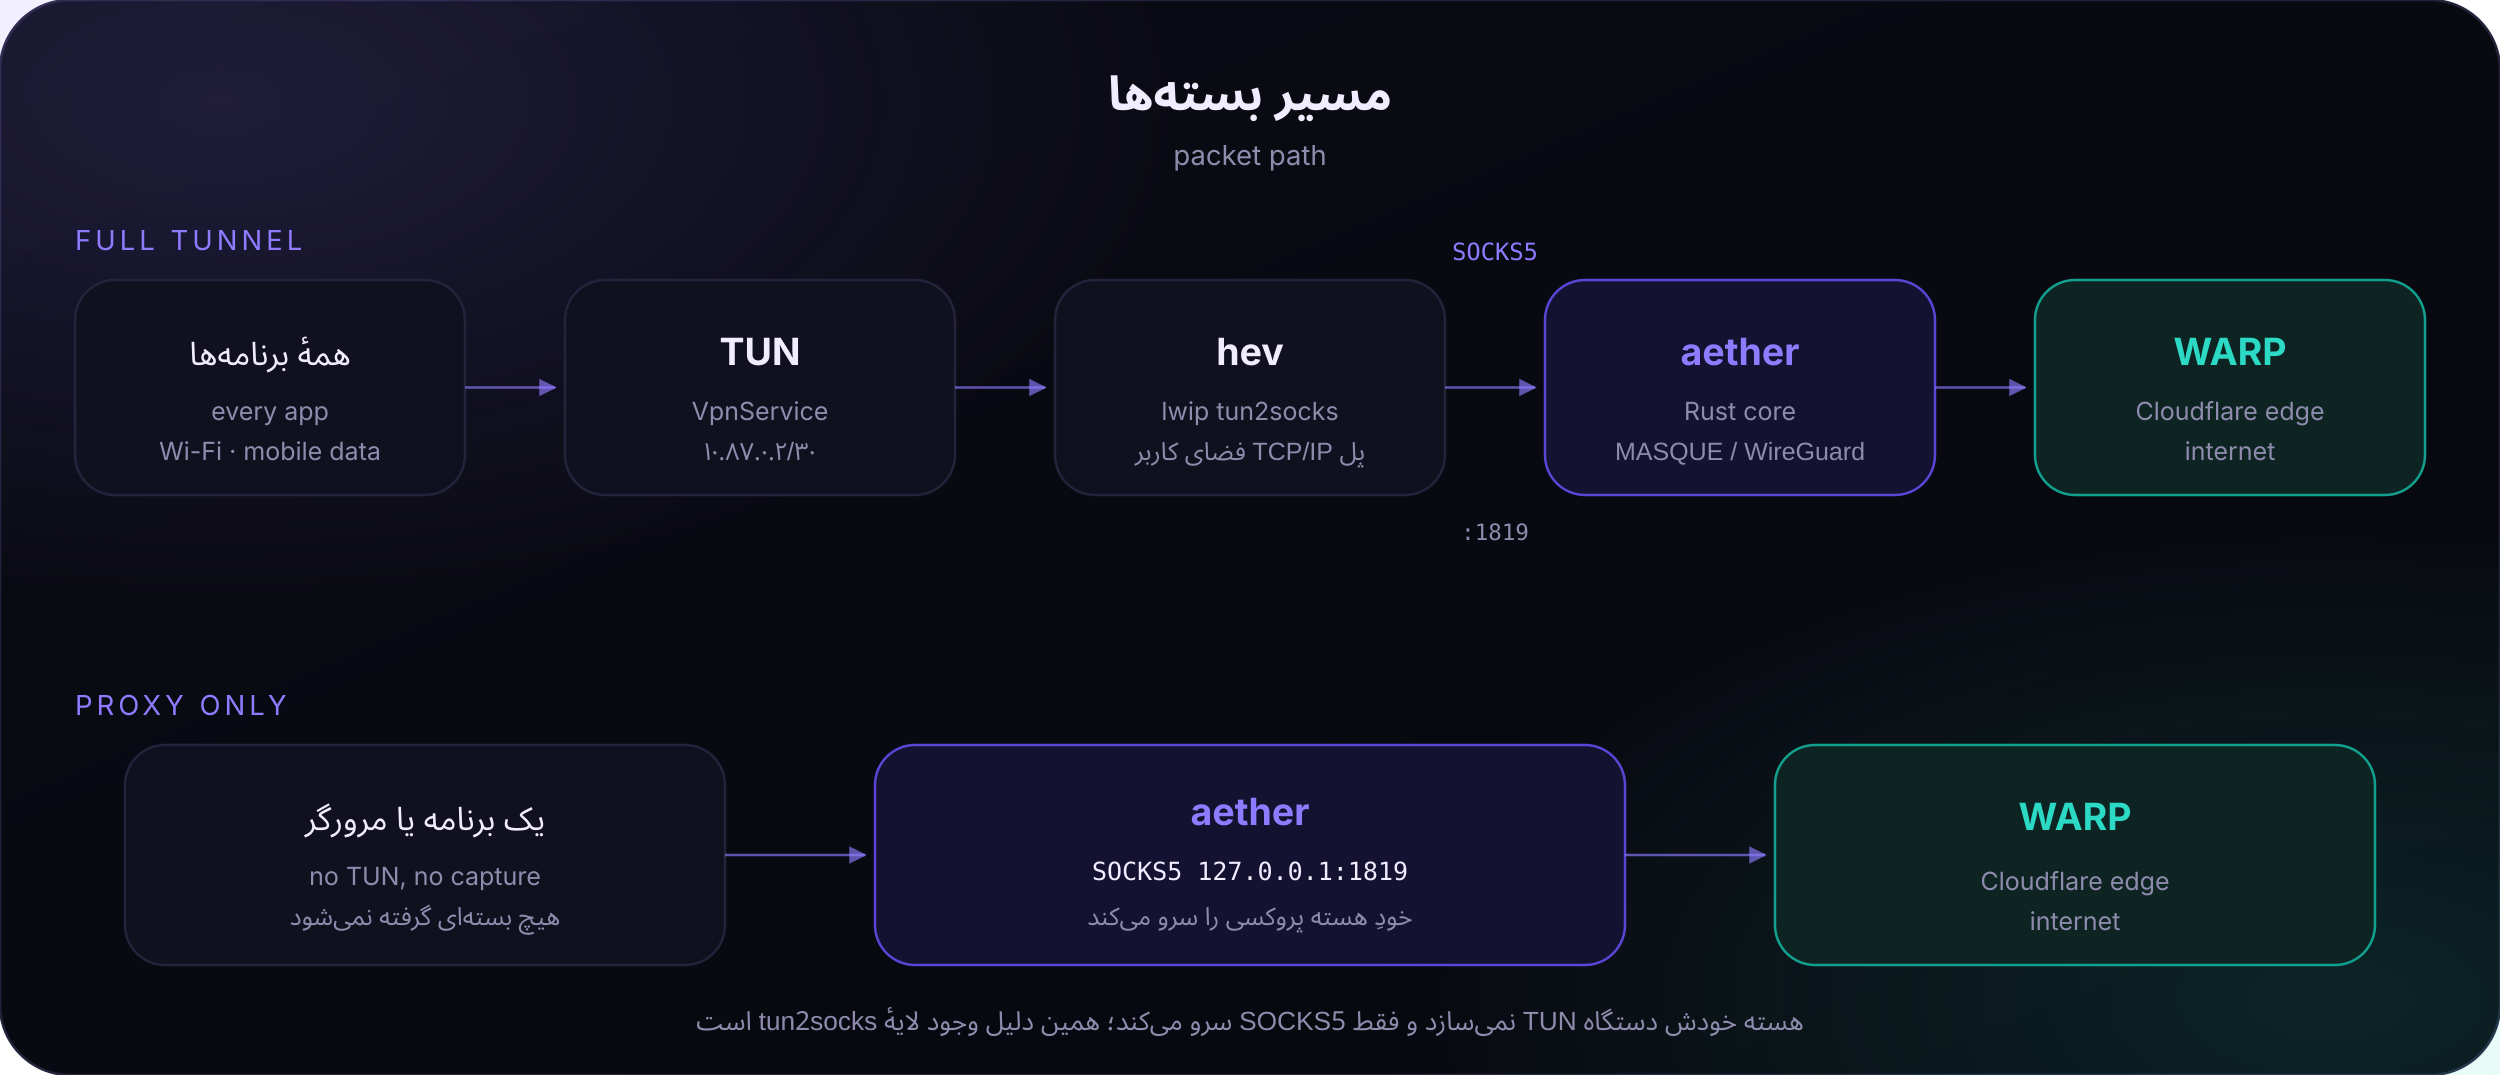
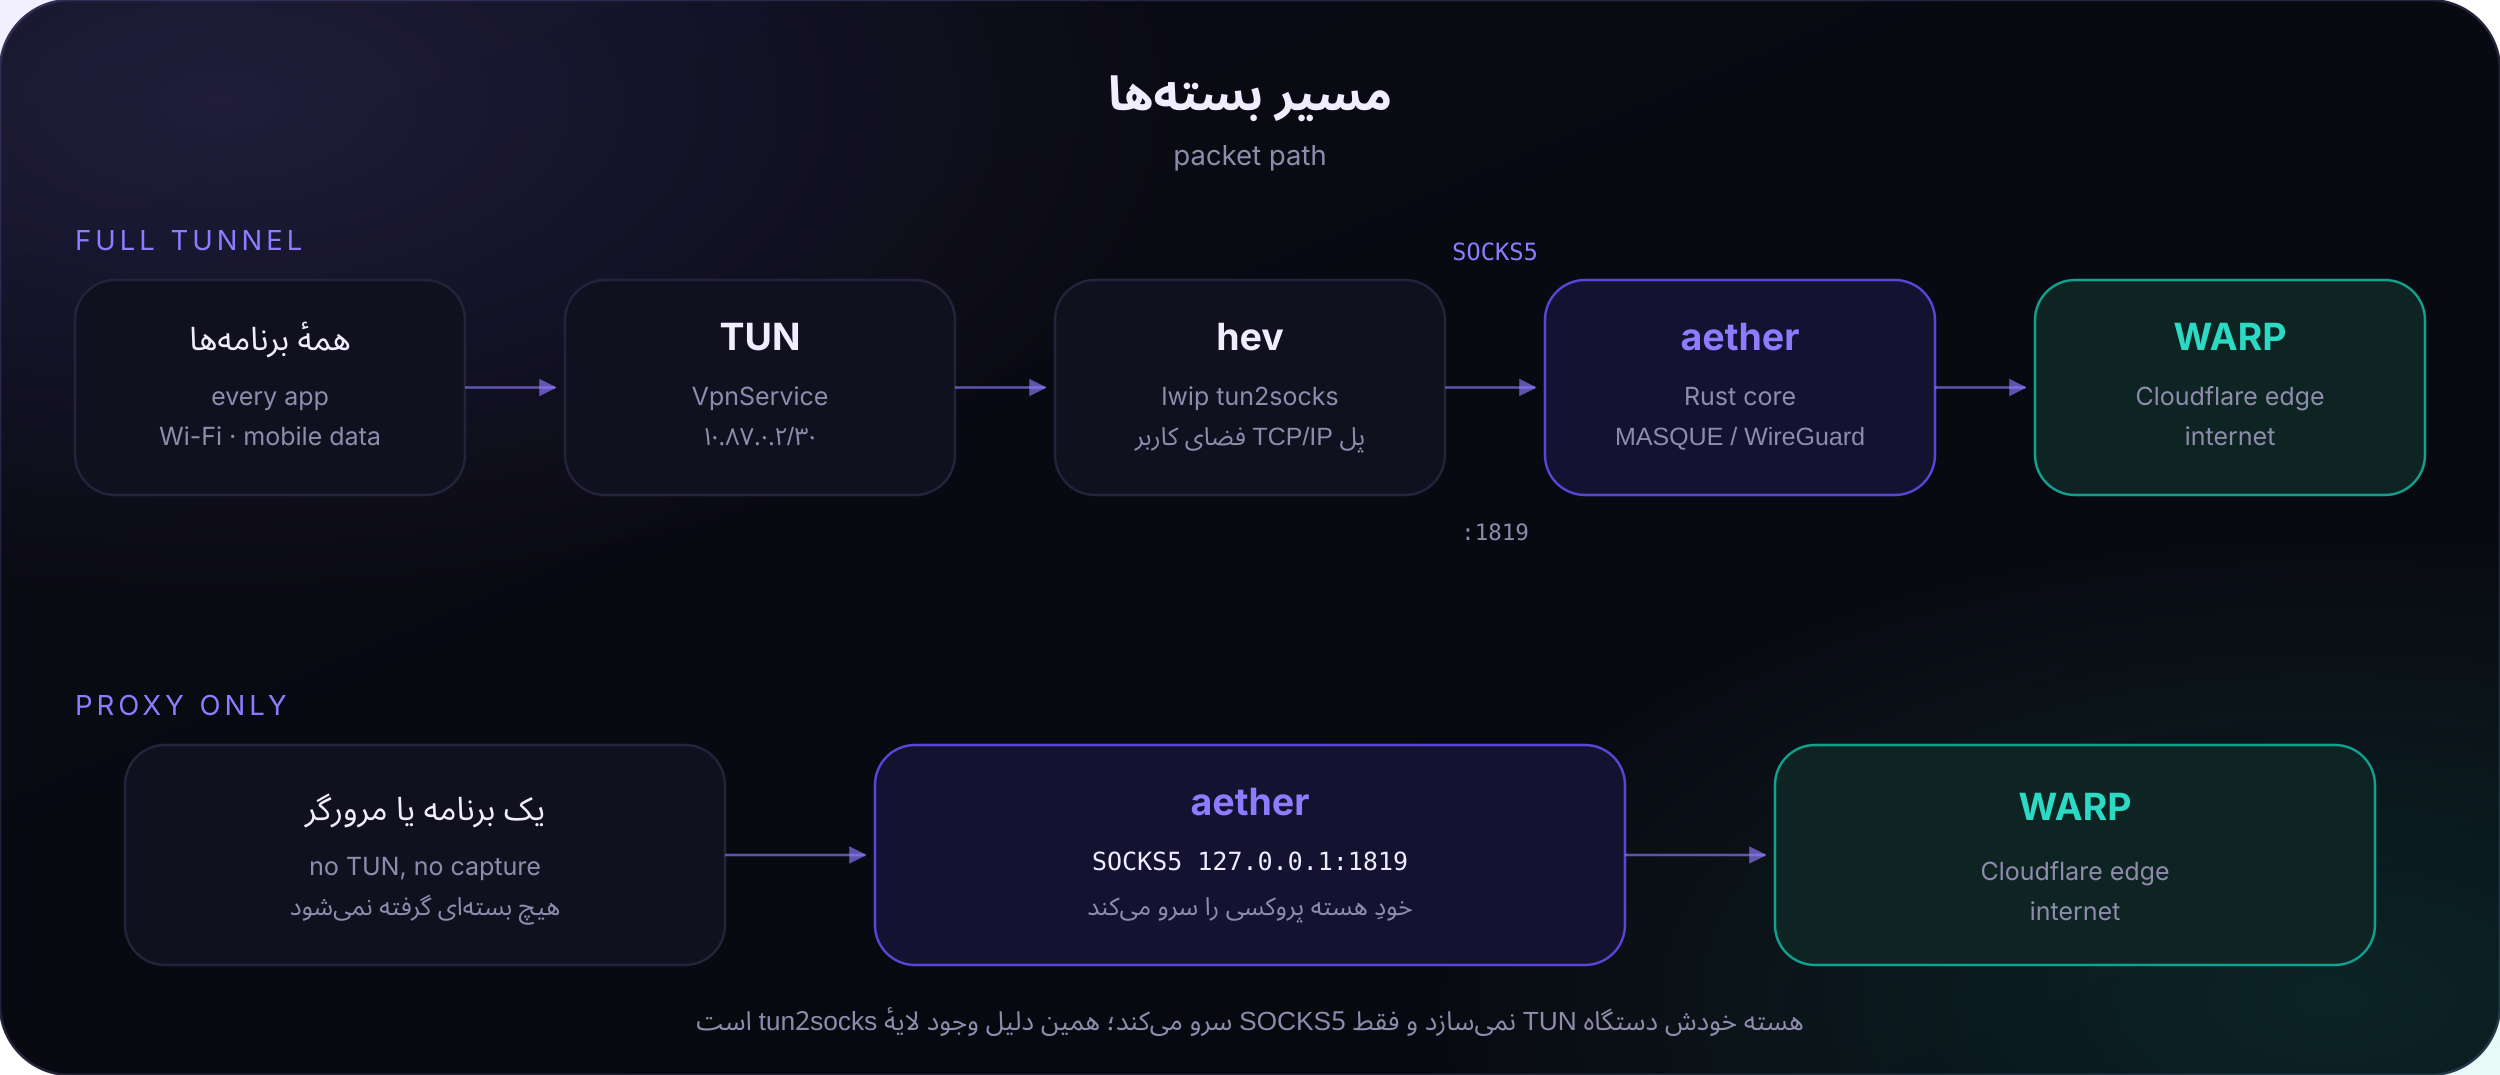
<svg xmlns="http://www.w3.org/2000/svg" width="1000" height="430" viewBox="0 0 1000 430" role="img" aria-label="RIX packet path: apps to TUN to hev to SOCKS5 to the Aether core to the WARP edge">
  <defs>
    <linearGradient id="bg" x1="0" y1="0" x2="1" y2="1">
      <stop offset="0%" stop-color="#0B0B16" />
      <stop offset="100%" stop-color="#07070D" />
    </linearGradient>
    <radialGradient id="wellV" cx="50%" cy="50%" r="50%">
      <stop offset="0%" stop-color="#8F7BFF" stop-opacity="0.16" />
      <stop offset="100%" stop-color="#8F7BFF" stop-opacity="0" />
    </radialGradient>
    <radialGradient id="wellT" cx="50%" cy="50%" r="50%">
      <stop offset="0%" stop-color="#2BD9C4" stop-opacity="0.14" />
      <stop offset="100%" stop-color="#2BD9C4" stop-opacity="0" />
    </radialGradient>
    <marker id="arrow" viewBox="0 0 10 10" refX="9" refY="5" markerWidth="7" markerHeight="7" orient="auto-start-reverse">
      <path d="M 0 0 L 10 5 L 0 10 z" fill="#8F7BFF" fill-opacity="0.65" />
    </marker>
    <style>
      .fa { font-family: Vazirmatn, 'Noto Sans Arabic', 'Segoe UI', Tahoma, Arial, sans-serif; }
      .en { font-family: 'Segoe UI', Inter, Roboto, Helvetica, Arial, sans-serif; }
      .mono { font-family: ui-monospace, SFMono-Regular, Menlo, Consolas, monospace; }
      .box { fill: #10101F; stroke: #23233C; }
      .lbl { font-size: 14px; fill: #EFEDFF; }
      .sub { font-size: 10px; fill: #8E8BAD; }
      .lane { font-size: 11px; fill: #8F7BFF; letter-spacing: 1.6px; }
    </style>
  </defs>
  <rect width="1000" height="430" rx="28" fill="url(#bg)" stroke="#23233C" />
  <ellipse cx="90" cy="40" rx="380" ry="200" fill="url(#wellV)" />
  <ellipse cx="930" cy="400" rx="380" ry="200" fill="url(#wellT)" />
  <text class="fa" x="500" y="44" direction="rtl" text-anchor="middle" font-size="19" font-weight="600" fill="#EFEDFF">مسیر بسته‌ها</text>
  <text class="en" x="500" y="66" text-anchor="middle" font-size="11" fill="#8E8BAD">packet path</text>
  <text class="en lane" x="30" y="100" text-anchor="start">FULL TUNNEL</text>
  <g>
    <rect class="box" x="30" y="112" width="156" height="86" rx="16" />
-     <text class="fa" x="108" y="146" direction="rtl" text-anchor="middle" font-size="13" fill="#EFEDFF">همهٔ برنامه‌ها</text>
-     <text class="en sub" x="108" y="168" text-anchor="middle">every app</text>
-     <text class="en sub" x="108" y="184" text-anchor="middle">Wi-Fi · mobile data</text>
+     <text class="fa" x="108" y="140" direction="rtl" text-anchor="middle" font-size="13" fill="#EFEDFF">همهٔ برنامه‌ها</text>
+     <text class="en sub" x="108" y="162" text-anchor="middle">every app</text>
+     <text class="en sub" x="108" y="178" text-anchor="middle">Wi-Fi · mobile data</text>
  </g>
  <g>
    <rect class="box" x="226" y="112" width="156" height="86" rx="16" />
-     <text class="en" x="304" y="146" text-anchor="middle" font-size="15" font-weight="700" fill="#EFEDFF">TUN</text>
-     <text class="en sub" x="304" y="168" text-anchor="middle">VpnService</text>
-     <text class="fa sub" x="304" y="184" direction="rtl" text-anchor="middle">۱۰.۸۷.۰.۲/۳۰</text>
+     <text class="en" x="304" y="140" text-anchor="middle" font-size="15" font-weight="700" fill="#EFEDFF">TUN</text>
+     <text class="en sub" x="304" y="162" text-anchor="middle">VpnService</text>
+     <text class="fa sub" x="304" y="178" direction="rtl" text-anchor="middle">۱۰.۸۷.۰.۲/۳۰</text>
  </g>
  <g>
    <rect class="box" x="422" y="112" width="156" height="86" rx="16" />
-     <text class="en" x="500" y="146" text-anchor="middle" font-size="15" font-weight="700" fill="#EFEDFF">hev</text>
-     <text class="en sub" x="500" y="168" text-anchor="middle">lwip tun2socks</text>
-     <text class="fa sub" x="500" y="184" direction="rtl" text-anchor="middle">پل TCP/IP فضای کاربر</text>
+     <text class="en" x="500" y="140" text-anchor="middle" font-size="15" font-weight="700" fill="#EFEDFF">hev</text>
+     <text class="en sub" x="500" y="162" text-anchor="middle">lwip tun2socks</text>
+     <text class="fa sub" x="500" y="178" direction="rtl" text-anchor="middle">پل TCP/IP فضای کاربر</text>
  </g>
  <g>
    <rect x="618" y="112" width="156" height="86" rx="16" fill="#141230" stroke="#5B45D6" />
-     <text class="en" x="696" y="146" text-anchor="middle" font-size="15" font-weight="700" fill="#8F7BFF">aether</text>
-     <text class="en sub" x="696" y="168" text-anchor="middle">Rust core</text>
-     <text class="fa sub" x="696" y="184" direction="rtl" text-anchor="middle">MASQUE / WireGuard</text>
+     <text class="en" x="696" y="140" text-anchor="middle" font-size="15" font-weight="700" fill="#8F7BFF">aether</text>
+     <text class="en sub" x="696" y="162" text-anchor="middle">Rust core</text>
+     <text class="fa sub" x="696" y="178" direction="rtl" text-anchor="middle">MASQUE / WireGuard</text>
  </g>
  <g>
    <rect x="814" y="112" width="156" height="86" rx="16" fill="#0D2422" stroke="#12A08F" />
-     <text class="en" x="892" y="146" text-anchor="middle" font-size="15" font-weight="700" fill="#2BD9C4">WARP</text>
-     <text class="en sub" x="892" y="168" text-anchor="middle">Cloudflare edge</text>
-     <text class="en sub" x="892" y="184" text-anchor="middle">internet</text>
+     <text class="en" x="892" y="140" text-anchor="middle" font-size="15" font-weight="700" fill="#2BD9C4">WARP</text>
+     <text class="en sub" x="892" y="162" text-anchor="middle">Cloudflare edge</text>
+     <text class="en sub" x="892" y="178" text-anchor="middle">internet</text>
  </g>
  <g stroke="#8F7BFF" stroke-opacity="0.65" marker-end="url(#arrow)">
    <line x1="186" y1="155" x2="222" y2="155" />
    <line x1="382" y1="155" x2="418" y2="155" />
    <line x1="578" y1="155" x2="614" y2="155" />
    <line x1="774" y1="155" x2="810" y2="155" />
  </g>
  <text class="mono" x="598" y="104" text-anchor="middle" font-size="9.5" fill="#8F7BFF">SOCKS5</text>
  <text class="mono" x="598" y="216" text-anchor="middle" font-size="9" fill="#8E8BAD">:1819</text>
  <text class="en lane" x="30" y="286" text-anchor="start">PROXY ONLY</text>
  <g>
    <rect class="box" x="50" y="298" width="240" height="88" rx="16" />
-     <text class="fa" x="170" y="332" direction="rtl" text-anchor="middle" font-size="13" fill="#EFEDFF">یک برنامه یا مرورگر</text>
-     <text class="en sub" x="170" y="354" text-anchor="middle">no TUN, no capture</text>
-     <text class="fa sub" x="170" y="370" direction="rtl" text-anchor="middle">هیچ بسته‌ای گرفته نمی‌شود</text>
+     <text class="fa" x="170" y="328" direction="rtl" text-anchor="middle" font-size="13" fill="#EFEDFF">یک برنامه یا مرورگر</text>
+     <text class="en sub" x="170" y="350" text-anchor="middle">no TUN, no capture</text>
+     <text class="fa sub" x="170" y="366" direction="rtl" text-anchor="middle">هیچ بسته‌ای گرفته نمی‌شود</text>
  </g>
  <g>
    <rect x="350" y="298" width="300" height="88" rx="16" fill="#141230" stroke="#5B45D6" />
-     <text class="en" x="500" y="330" text-anchor="middle" font-size="15" font-weight="700" fill="#8F7BFF">aether</text>
-     <text class="mono" x="500" y="352" text-anchor="middle" font-size="10" fill="#EFEDFF">SOCKS5 127.0.0.1:1819</text>
-     <text class="fa sub" x="500" y="370" direction="rtl" text-anchor="middle">خودِ هسته پروکسی را سرو می‌کند</text>
+     <text class="en" x="500" y="326" text-anchor="middle" font-size="15" font-weight="700" fill="#8F7BFF">aether</text>
+     <text class="mono" x="500" y="348" text-anchor="middle" font-size="10" fill="#EFEDFF">SOCKS5 127.0.0.1:1819</text>
+     <text class="fa sub" x="500" y="366" direction="rtl" text-anchor="middle">خودِ هسته پروکسی را سرو می‌کند</text>
  </g>
  <g>
    <rect x="710" y="298" width="240" height="88" rx="16" fill="#0D2422" stroke="#12A08F" />
-     <text class="en" x="830" y="332" text-anchor="middle" font-size="15" font-weight="700" fill="#2BD9C4">WARP</text>
-     <text class="en sub" x="830" y="356" text-anchor="middle">Cloudflare edge</text>
-     <text class="en sub" x="830" y="372" text-anchor="middle">internet</text>
+     <text class="en" x="830" y="328" text-anchor="middle" font-size="15" font-weight="700" fill="#2BD9C4">WARP</text>
+     <text class="en sub" x="830" y="352" text-anchor="middle">Cloudflare edge</text>
+     <text class="en sub" x="830" y="368" text-anchor="middle">internet</text>
  </g>
  <g stroke="#8F7BFF" stroke-opacity="0.65" marker-end="url(#arrow)">
    <line x1="290" y1="342" x2="346" y2="342" />
    <line x1="650" y1="342" x2="706" y2="342" />
  </g>
  <text class="fa" x="500" y="412" direction="rtl" text-anchor="middle" font-size="10.5" fill="#8E8BAD">هسته خودش دستگاه TUN نمی‌سازد و فقط SOCKS5 سرو می‌کند؛ همین دلیل وجود لایهٔ tun2socks است</text>
</svg>
